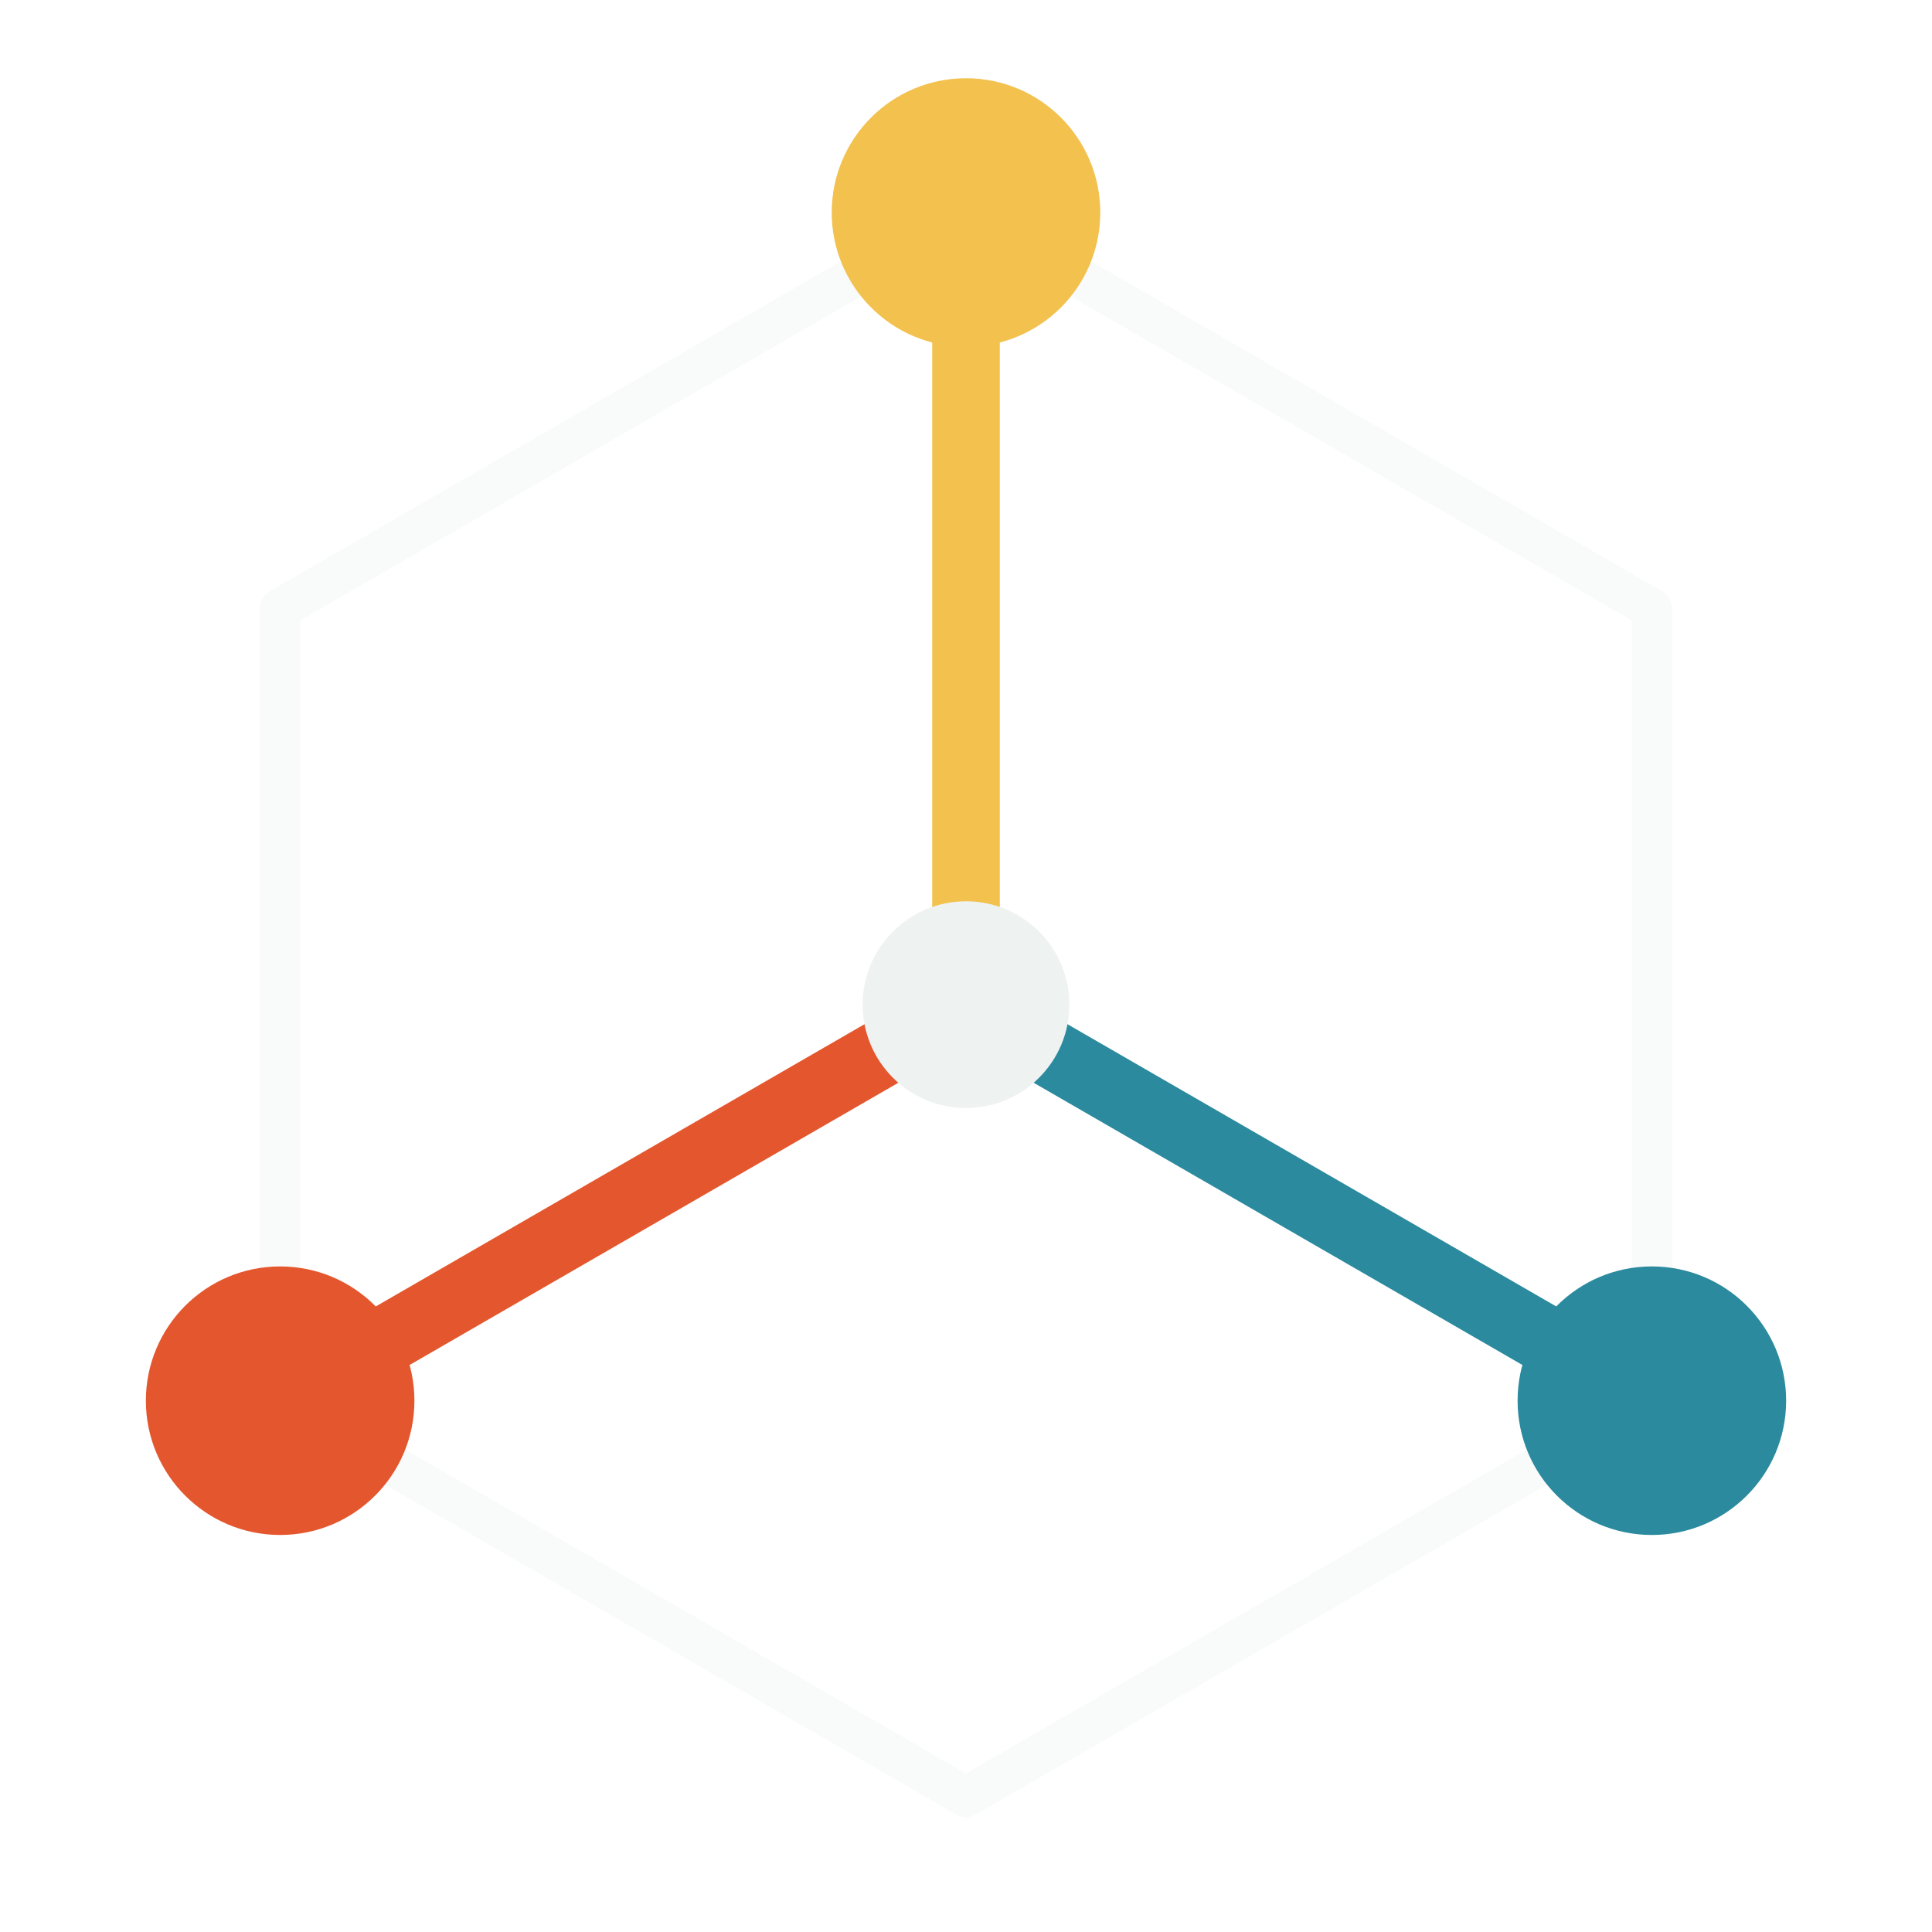
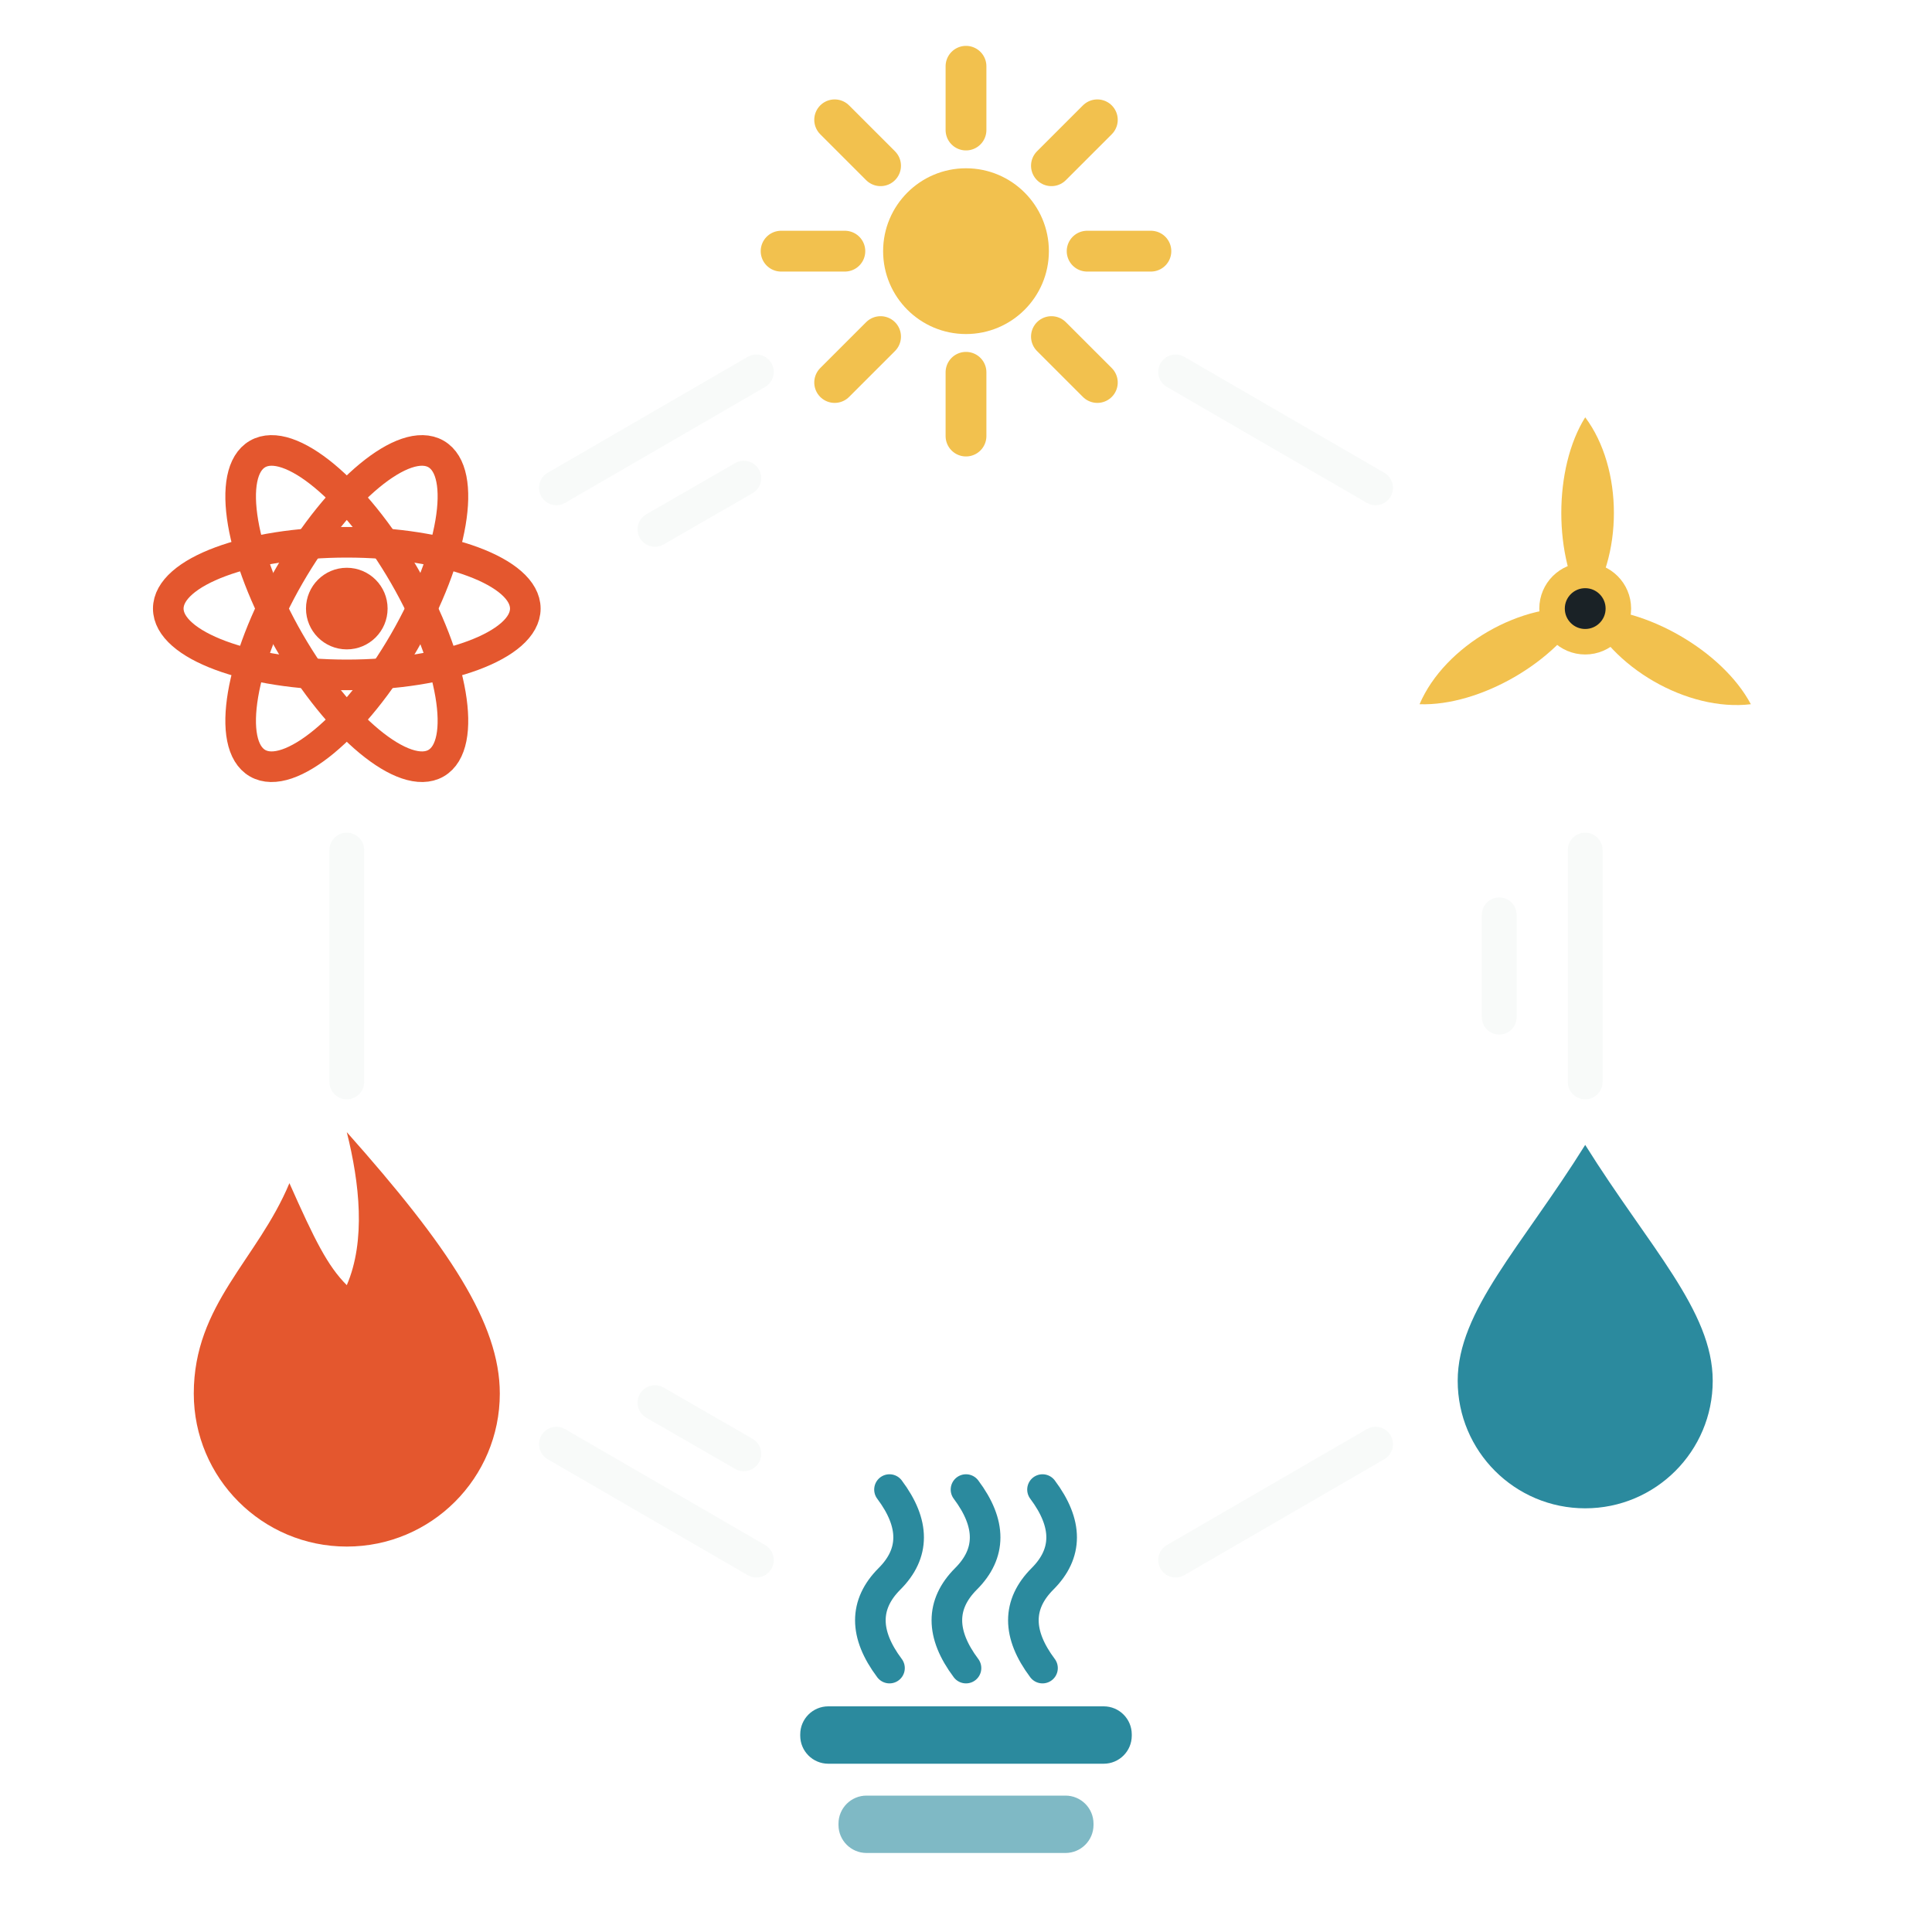
<svg xmlns="http://www.w3.org/2000/svg" viewBox="0 0 200 200">
-   <path d="M100.0 22.0 L29.0 63.0 L29.0 145.0 L100.0 186.0 L171.0 145.0 L171.0 63.0 Z" fill="none" stroke="#EEF2F1" stroke-opacity="0.35" stroke-width="4.2" stroke-linejoin="round" />
-   <line x1="100" y1="104" x2="100.0" y2="22.0" stroke="#F2C14E" stroke-width="7.0" stroke-linecap="round" />
-   <line x1="100" y1="104" x2="29.0" y2="145.0" stroke="#E4572E" stroke-width="7.0" stroke-linecap="round" />
-   <line x1="100" y1="104" x2="171.0" y2="145.0" stroke="#2B8A9E" stroke-width="7.0" stroke-linecap="round" />
-   <circle cx="100.0" cy="22.0" r="13.9" fill="#F2C14E" />
-   <circle cx="29.0" cy="145.0" r="13.9" fill="#E4572E" />
-   <circle cx="171.0" cy="145.0" r="13.9" fill="#2B8A9E" />
-   <circle cx="100" cy="104" r="10.7" fill="#EEF2F1" />
+   <line x1="78.3" y1="38.5" x2="57.6" y2="50.5" stroke="#EEF2F1" stroke-opacity="0.38" stroke-width="3.6" stroke-linecap="round" />
+   <line x1="77.0" y1="49.5" x2="67.8" y2="54.8" stroke="#EEF2F1" stroke-opacity="0.38" stroke-width="3.6" stroke-linecap="round" />
+   <line x1="35.9" y1="88.0" x2="35.9" y2="112.0" stroke="#EEF2F1" stroke-opacity="0.38" stroke-width="3.6" stroke-linecap="round" />
+   <line x1="57.6" y1="149.5" x2="78.3" y2="161.5" stroke="#EEF2F1" stroke-opacity="0.38" stroke-width="3.6" stroke-linecap="round" />
+   <line x1="67.8" y1="145.2" x2="77.0" y2="150.5" stroke="#EEF2F1" stroke-opacity="0.38" stroke-width="3.6" stroke-linecap="round" />
+   <line x1="121.7" y1="161.5" x2="142.4" y2="149.5" stroke="#EEF2F1" stroke-opacity="0.38" stroke-width="3.6" stroke-linecap="round" />
+   <line x1="164.1" y1="112.0" x2="164.1" y2="88.0" stroke="#EEF2F1" stroke-opacity="0.38" stroke-width="3.6" stroke-linecap="round" />
+   <line x1="155.2" y1="105.3" x2="155.2" y2="94.7" stroke="#EEF2F1" stroke-opacity="0.38" stroke-width="3.6" stroke-linecap="round" />
+   <line x1="142.4" y1="50.5" x2="121.7" y2="38.5" stroke="#EEF2F1" stroke-opacity="0.38" stroke-width="3.6" stroke-linecap="round" />
+   <g transform="translate(100.0 26.0) scale(1.32)">
+     <circle r="6.5" fill="#F2C14E" />
+     <line x1="9.5" y1="0.0" x2="14.5" y2="0.0" stroke="#F2C14E" stroke-width="3.2" stroke-linecap="round" />
+     <line x1="6.7" y1="6.7" x2="10.3" y2="10.3" stroke="#F2C14E" stroke-width="3.2" stroke-linecap="round" />
+     <line x1="0.0" y1="9.5" x2="0.0" y2="14.5" stroke="#F2C14E" stroke-width="3.2" stroke-linecap="round" />
+     <line x1="-6.7" y1="6.7" x2="-10.3" y2="10.3" stroke="#F2C14E" stroke-width="3.2" stroke-linecap="round" />
+     <line x1="-9.5" y1="0.0" x2="-14.5" y2="0.0" stroke="#F2C14E" stroke-width="3.2" stroke-linecap="round" />
+     <line x1="-6.7" y1="-6.7" x2="-10.3" y2="-10.3" stroke="#F2C14E" stroke-width="3.2" stroke-linecap="round" />
+     <line x1="-0.0" y1="-9.5" x2="-0.0" y2="-14.5" stroke="#F2C14E" stroke-width="3.2" stroke-linecap="round" />
+     <line x1="6.7" y1="-6.7" x2="10.3" y2="-10.3" stroke="#F2C14E" stroke-width="3.2" stroke-linecap="round" />
+   </g>
+   <g transform="translate(164.1 63.0) scale(1.32)">
+     <path d="M0 0 C3 -4 3 -11 0 -15 C-2.5 -11 -2.5 -4 0 0 Z" fill="#F2C14E" transform="rotate(0)" />
+     <path d="M0 0 C3 -4 3 -11 0 -15 C-2.5 -11 -2.5 -4 0 0 Z" fill="#F2C14E" transform="rotate(120)" />
+     <path d="M0 0 C3 -4 3 -11 0 -15 C-2.5 -11 -2.5 -4 0 0 Z" fill="#F2C14E" transform="rotate(240)" />
+     <circle r="2.6" fill="#1A2226" stroke="#F2C14E" stroke-width="2" />
+   </g>
+   <g transform="translate(164.1 137.0) scale(1.32)">
+     <path d="M0 -14 C5 -6 10 -1 10 4.5 A10 10 0 0 1 -10 4.5 C-10 -1 -5 -6 0 -14 Z" fill="#2B8A9E" />
+   </g>
+   <g transform="translate(100.0 174.0) scale(1.32)">
+     <rect x="-13" y="2" width="26" height="4.5" rx="2.2" fill="#2B8A9E" />
+     <rect x="-10" y="9" width="20" height="4.5" rx="2.2" fill="#2B8A9E" fill-opacity=".6" />
+     <path d="M-6 -1 q-3 -4 0 -7 q3 -3 0 -7 M0 -1 q-3 -4 0 -7 q3 -3 0 -7 M6 -1 q-3 -4 0 -7 q3 -3 0 -7" fill="none" stroke="#2B8A9E" stroke-width="2.4" stroke-linecap="round" />
+   </g>
+   <g transform="translate(35.9 137.0) scale(1.32)">
+     <path d="M0 -15 C8 -6 12 0 12 5.5 A12 12 0 0 1 -12 5.5 C-12 -1.5 -7 -5 -4.5 -11 C-2.5 -6.5 -1.5 -4.5 0 -3 C1.5 -6.5 1 -11 0 -15 Z" fill="#E4572E" />
+   </g>
+   <g transform="translate(35.9 63.0) scale(1.32)">
+     <ellipse rx="14" ry="5.2" fill="none" stroke="#E4572E" stroke-width="2.4" transform="rotate(0)" />
+     <ellipse rx="14" ry="5.2" fill="none" stroke="#E4572E" stroke-width="2.4" transform="rotate(60)" />
+     <ellipse rx="14" ry="5.2" fill="none" stroke="#E4572E" stroke-width="2.4" transform="rotate(120)" />
+     <circle r="3.2" fill="#E4572E" />
+   </g>
</svg>
